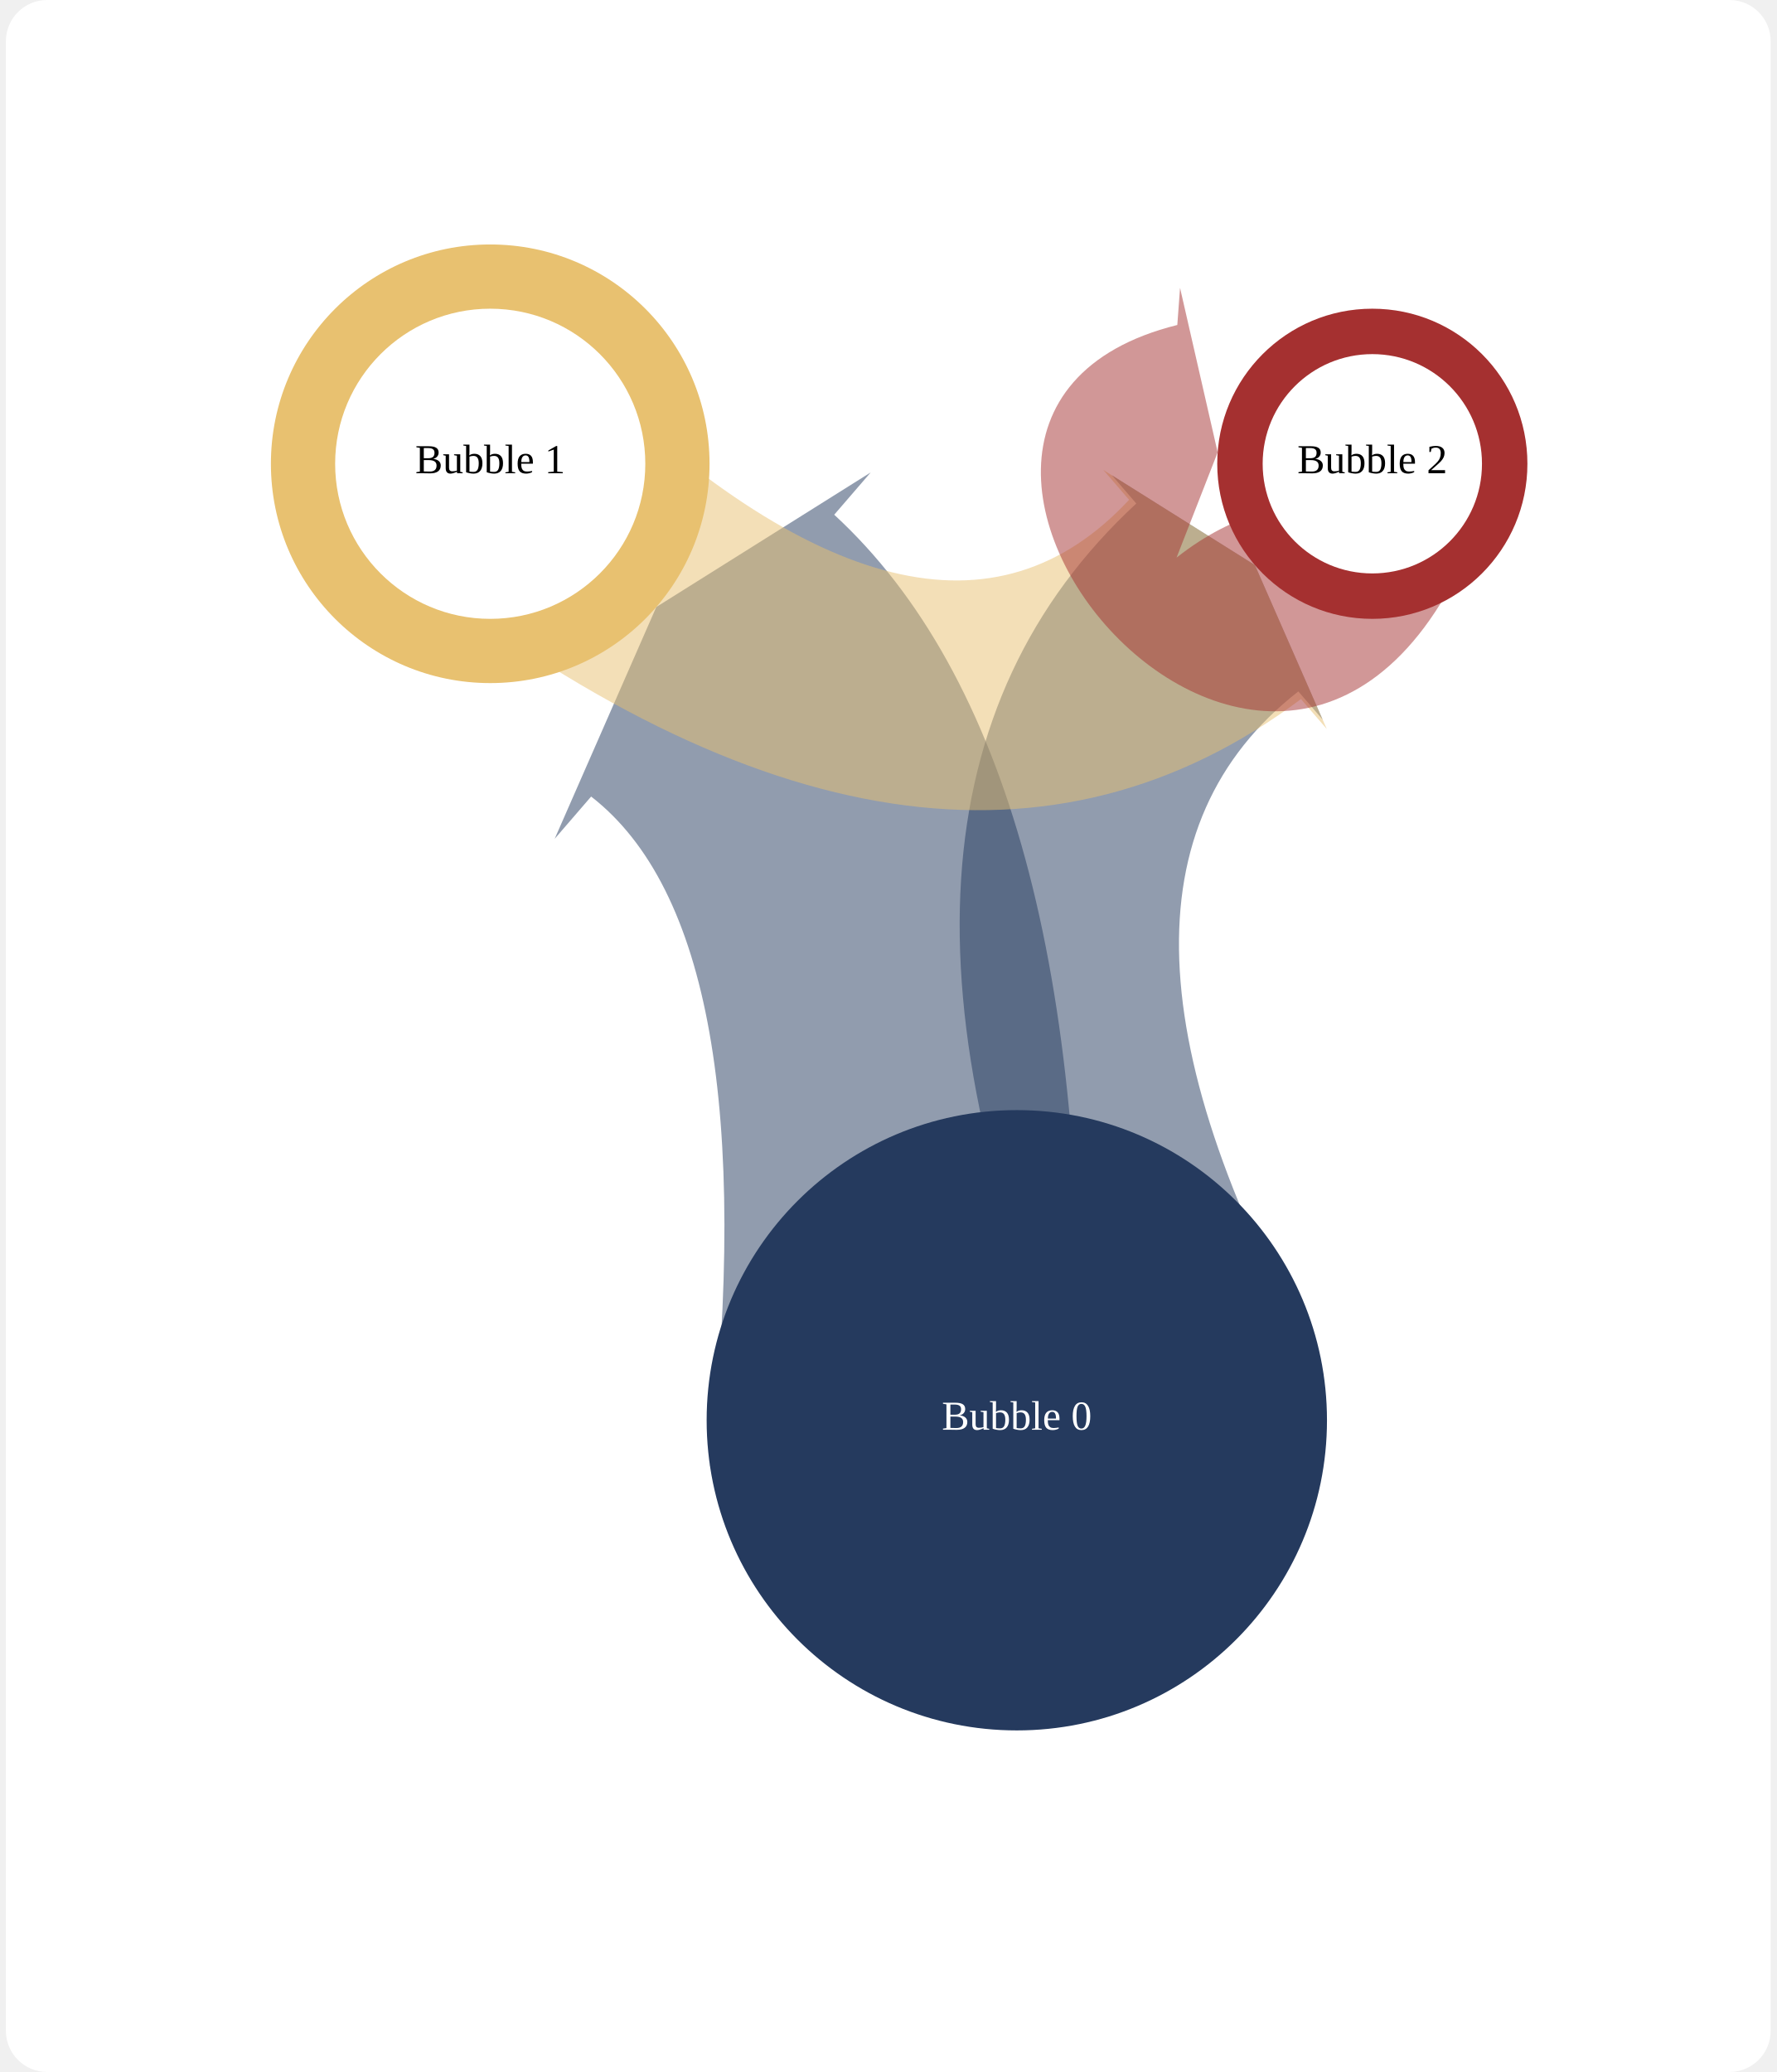
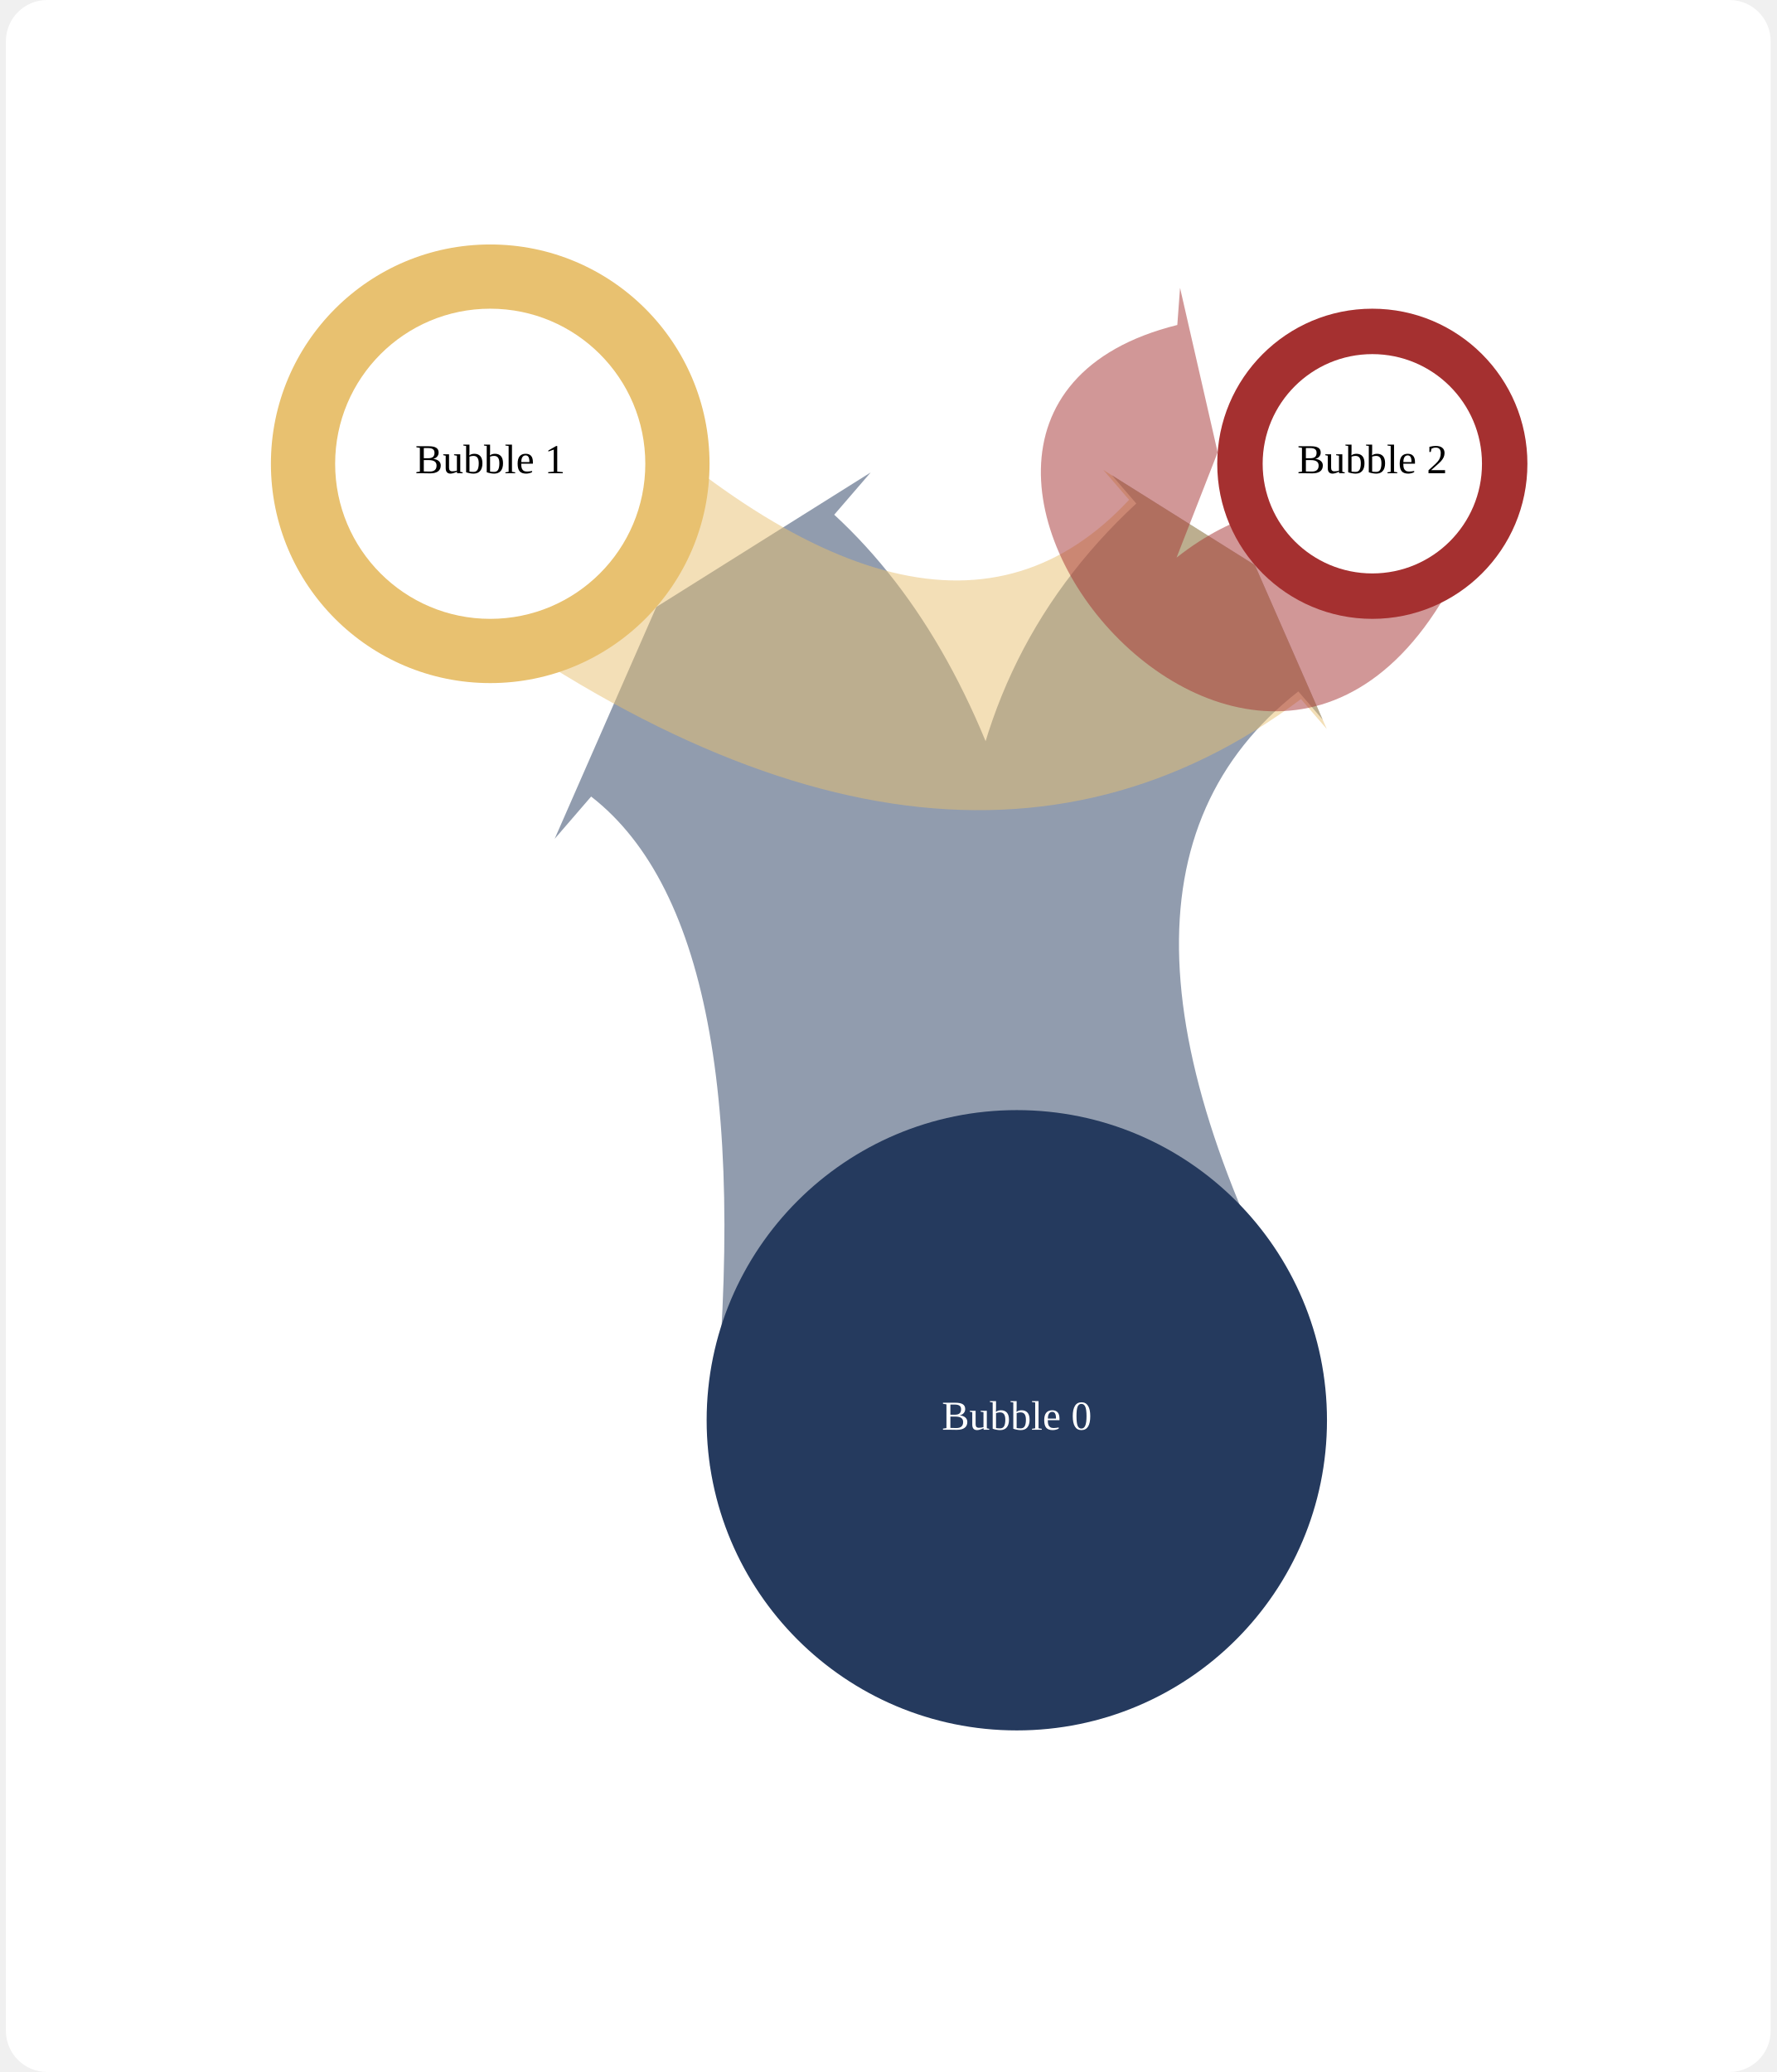
<svg xmlns="http://www.w3.org/2000/svg" width="448.125" height="522.669" viewBox="75.505 95.205 428.125 502.669">
  <rect x="75.505" y="95.205" width="428.125" height="502.669" rx="10" ry="10" fill="#ffffff" />
-   <path d="M 335.637,437.552 Q339.549,278.227 276.455,220.075 L285.301,209.818 L233.294,242.467 L208.638,298.705 L217.483,288.449Q260.451,321.773 246.323,450.813 z" fill="rgba(37, 58, 94, 0.5)" />
-   <path d="M 395.179,428.711 Q328.212,310.486 389.047,262.944 L394.944,269.781 L378.506,232.289 L343.835,210.523 L349.732,217.361Q271.788,289.514 335.637,437.552 z" fill="rgba(37, 58, 94, 0.5)" />
-   <path d="M 172.155,231.892 Q300.0,331.923 389.686,264.803 L395.941,272.055 L378.506,232.289 L341.732,209.203 L347.987,216.455Q300.0,268.077 213.854,183.544 z" fill="rgba(232, 193, 112, 0.5)" />
-   <path d="M 437.011,209.934 C396.592,348.628 266.085,197.314 359.686,174.045 L360.35,165.04 L369.476,204.947 L354.588,243.082 L355.253,234.077 C386.148,206.178 405.456,228.565 376.98,205.502 z" fill="rgba(165, 48, 48, 0.5)" />
+   <path d="M 335.637,437.552 Q339.549,278.227 276.455,220.075 L285.301,209.818 L233.294,242.467 L208.638,298.705 L217.483,288.449Q260.451,321.773 246.323,450.813 z M 395.179,428.711 Q328.212,310.486 389.047,262.944 L394.944,269.781 L378.506,232.289 L343.835,210.523 L349.732,217.361Q271.788,289.514 335.637,437.552 z " fill="rgba(37, 58, 94, 0.5)" />
+   <path d="M 172.155,231.892 Q300.0,331.923 389.686,264.803 L395.941,272.055 L378.506,232.289 L341.732,209.203 L347.987,216.455Q300.0,268.077 213.854,183.544 z " fill="rgba(232, 193, 112, 0.5)" />
+   <path d="M 376.98,205.502 C405.456,228.565 386.148,206.178 355.253,234.077 L354.588,243.082 L369.476,204.947 L360.35,165.04 L359.686,174.045 C266.085,197.314 396.592,348.628 437.011,209.934 z " fill="rgba(165, 48, 48, 0.5)" />
  <circle cx="320.751" cy="439.762" r="75.244" fill="#253a5e" />
  <circle cx="193.004" cy="207.718" r="53.205" fill="#e8c170" />
  <circle cx="193.004" cy="207.718" r="37.622" fill="#ffffff" />
  <circle cx="406.996" cy="207.718" r="37.622" fill="#a53030" />
  <circle cx="406.996" cy="207.718" r="26.603" fill="#ffffff" />
  <text x="320.751" y="439.762" text-anchor="middle" dominant-baseline="middle" fill="white" font-size="10">Bubble 0</text>
  <text x="193.004" y="207.718" text-anchor="middle" dominant-baseline="middle" fill="black" font-size="10">Bubble 1</text>
  <text x="406.996" y="207.718" text-anchor="middle" dominant-baseline="middle" fill="black" font-size="10">Bubble 2</text>
</svg>
